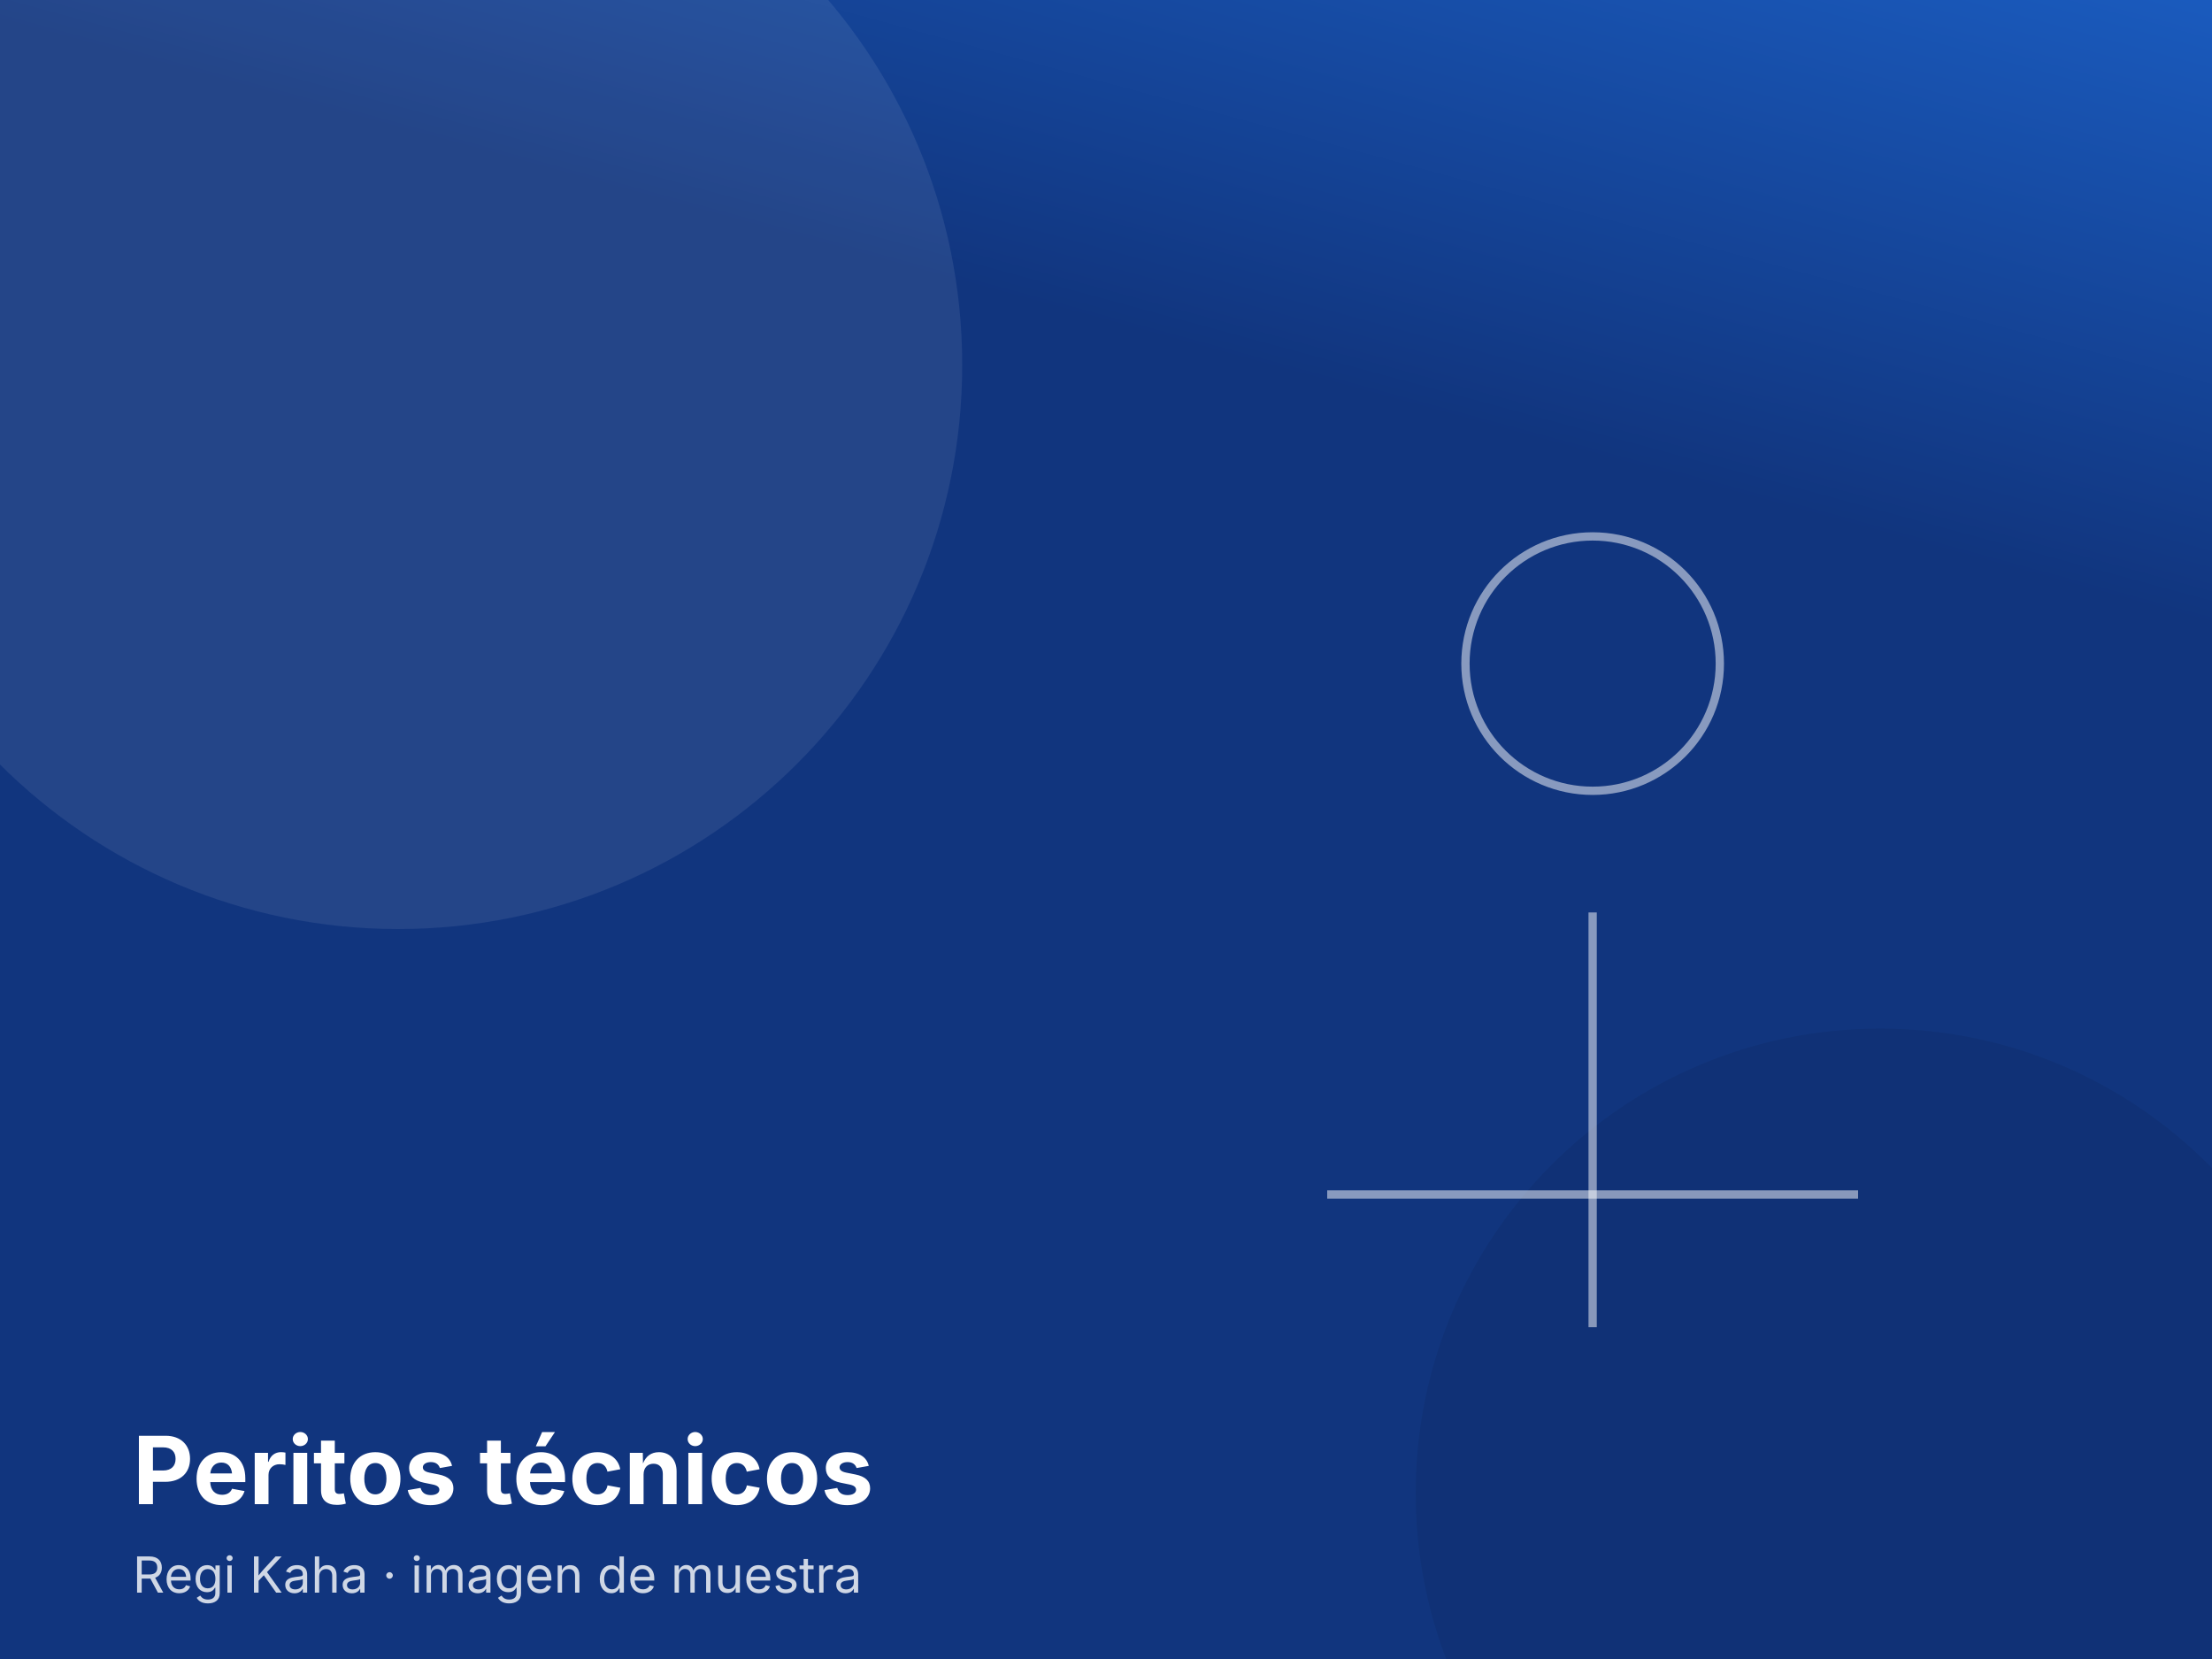
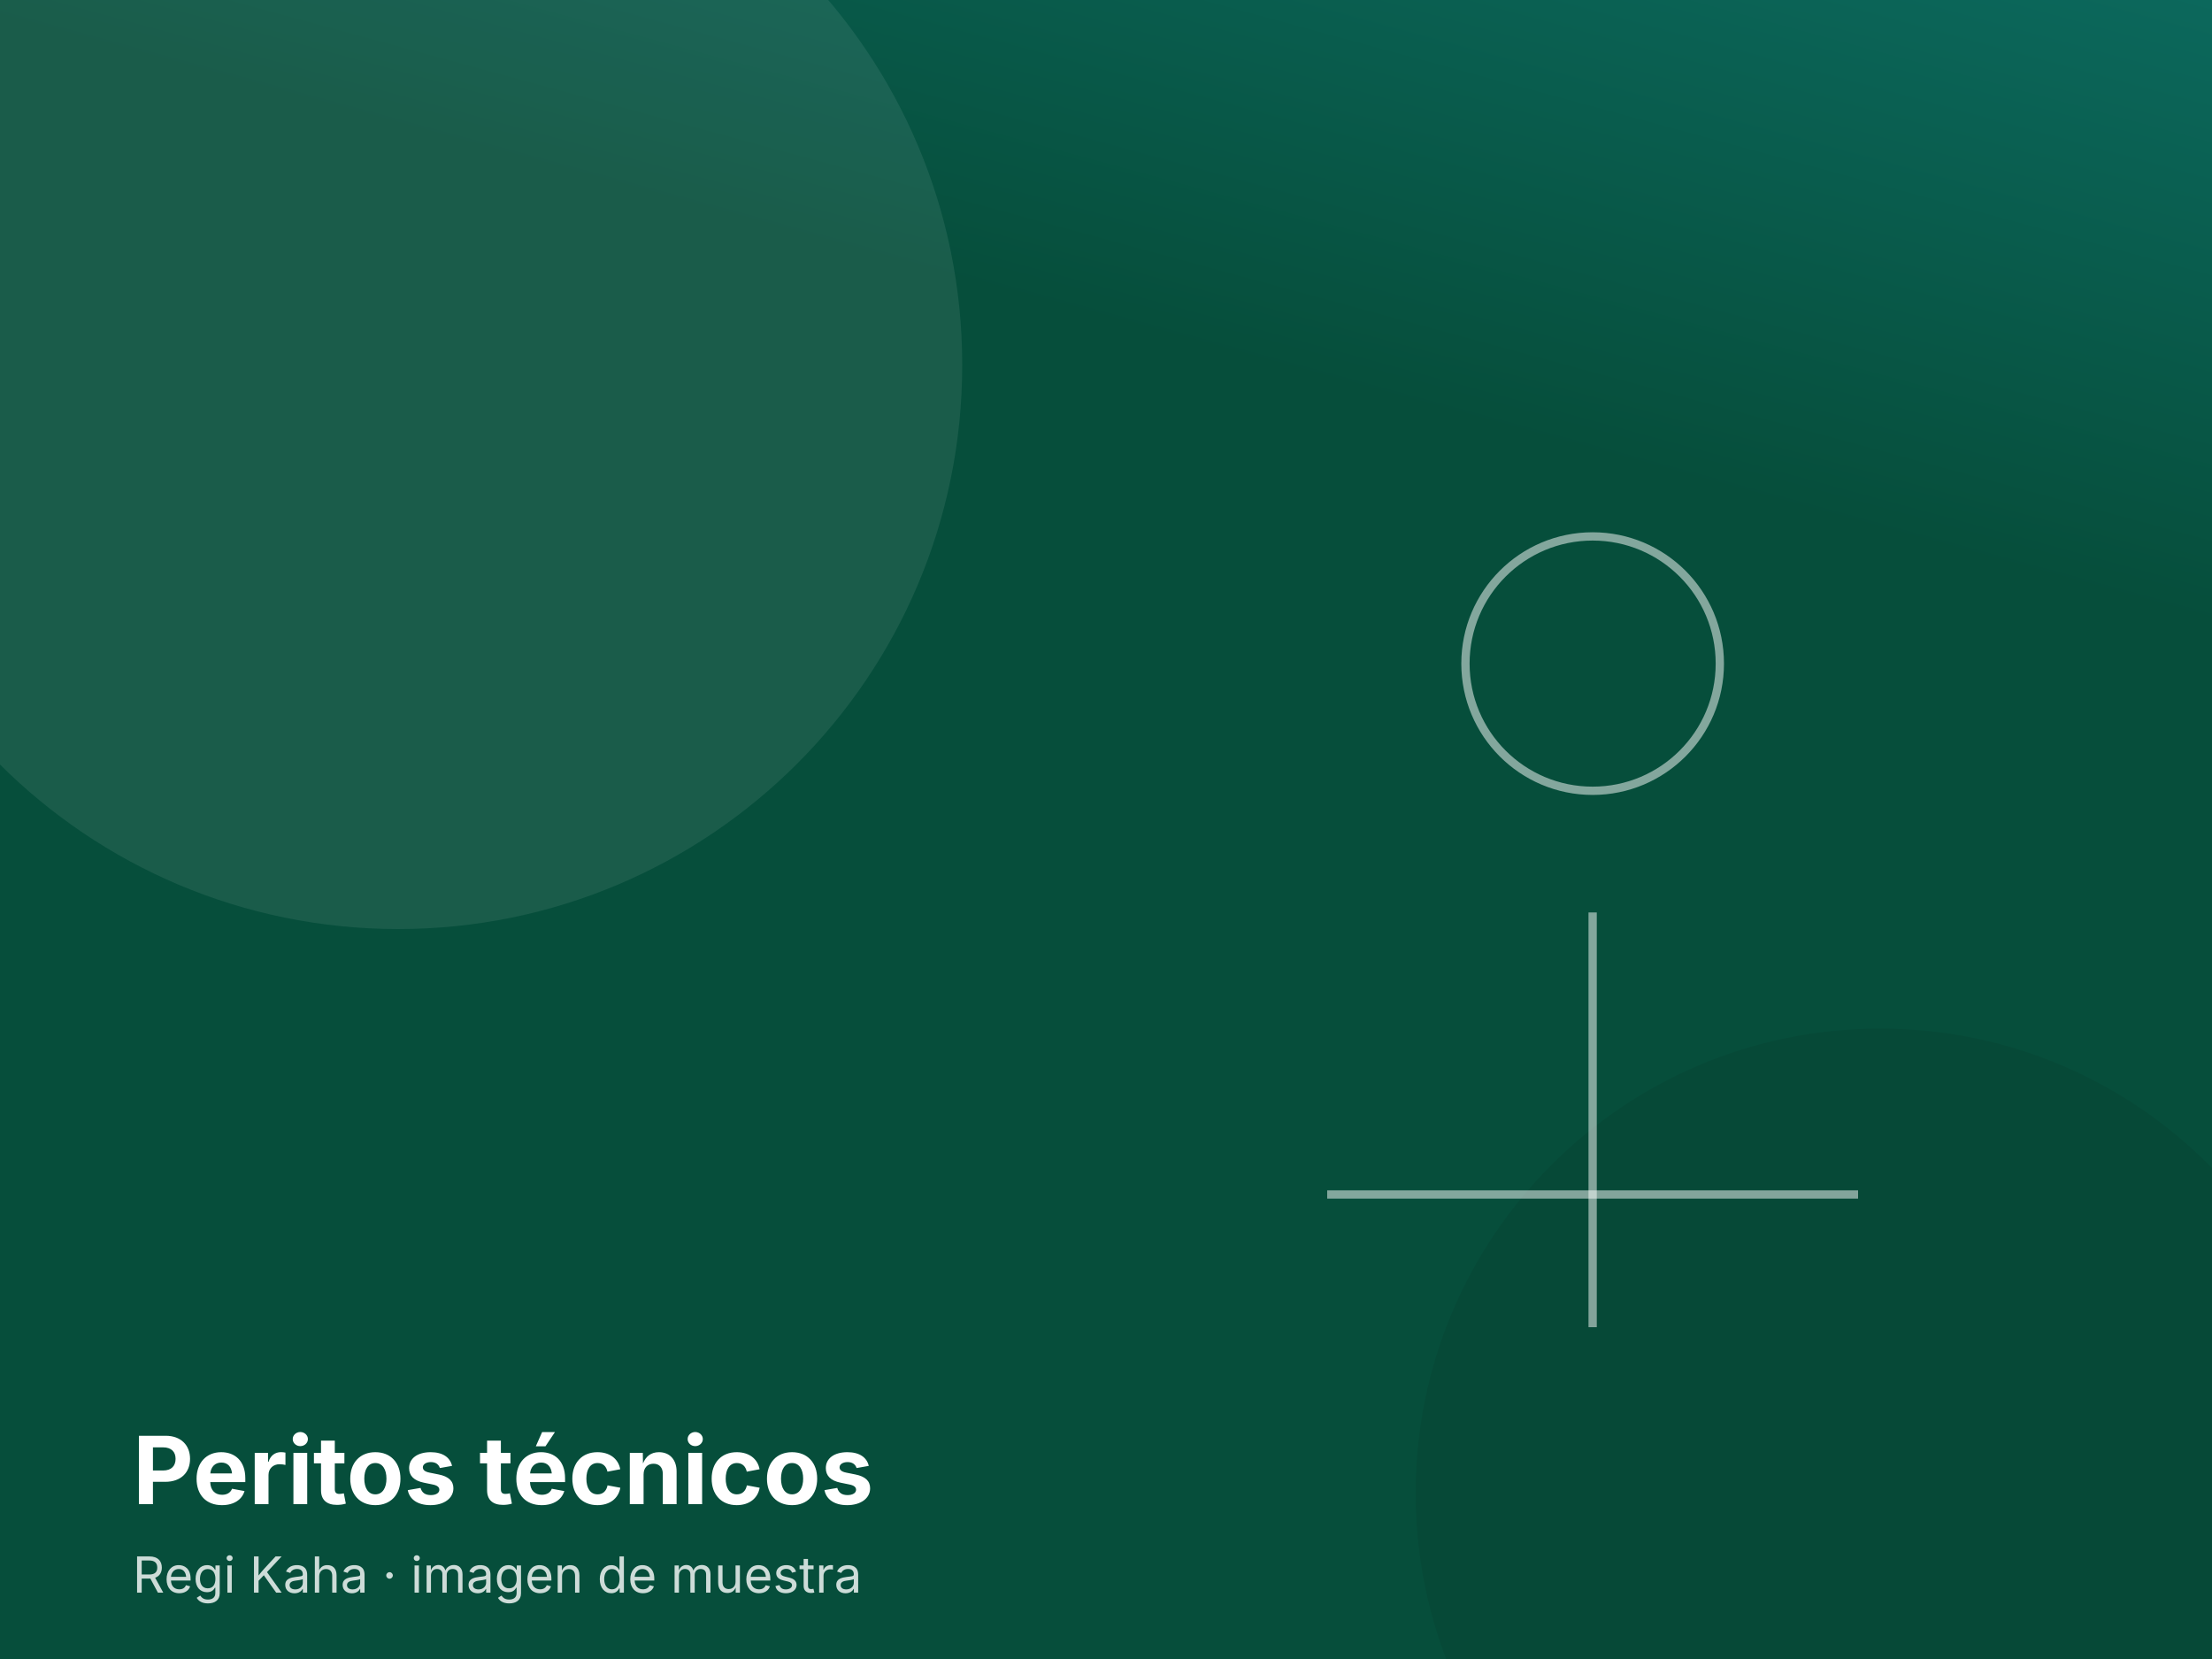
<svg xmlns="http://www.w3.org/2000/svg" width="800" height="600" viewBox="0 0 800 600">
  <defs>
    <linearGradient id="cg" gradientTransform="rotate(291)">
-       <stop offset="0" stop-color="#11357E" />
-       <stop offset="0.55" stop-color="#1F6FE0" />
-       <stop offset="1" stop-color="#3FB0F5" />
+       <stop offset="0" stop-color="#064E3B" />
+       <stop offset="0.55" stop-color="#0F766E" />
+       <stop offset="1" stop-color="#14B8A6" />
    </linearGradient>
  </defs>
  <rect width="800" height="600" fill="url(#cg)" />
  <circle cx="144" cy="132" r="204" fill="rgba(255,255,255,0.08)" />
  <circle cx="680" cy="540" r="168" fill="rgba(0,0,0,0.07)" />
  <g stroke="rgba(255,255,255,0.5)" stroke-width="3" fill="none">
    <circle cx="576" cy="240" r="46" />
    <path d="M576 330 V480" />
    <path d="M480 432 H672" />
  </g>
  <text x="48" y="544" font-family="Inter, sans-serif" font-size="34" font-weight="700" fill="#fff">Peritos técnicos</text>
  <text x="48" y="576" font-family="Inter, sans-serif" font-size="18" fill="rgba(255,255,255,0.8)">Regi Kaha · imagen de muestra</text>
</svg>
